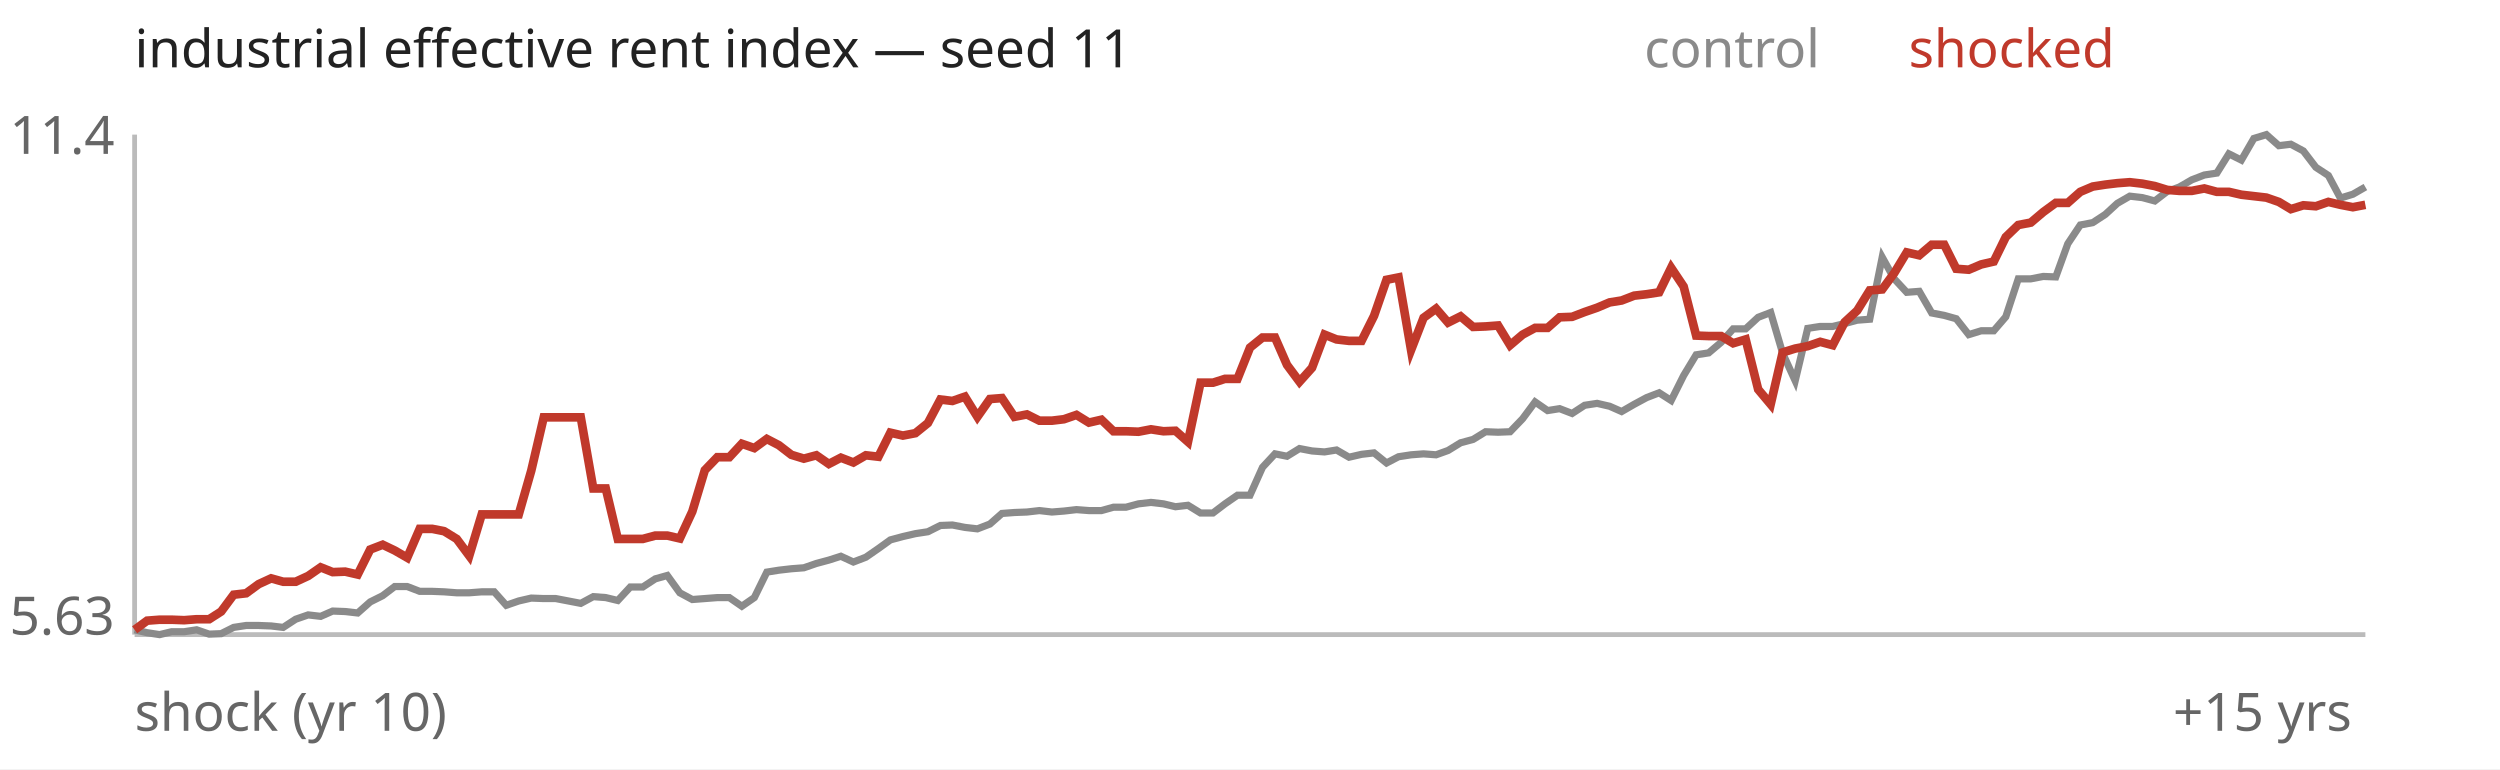
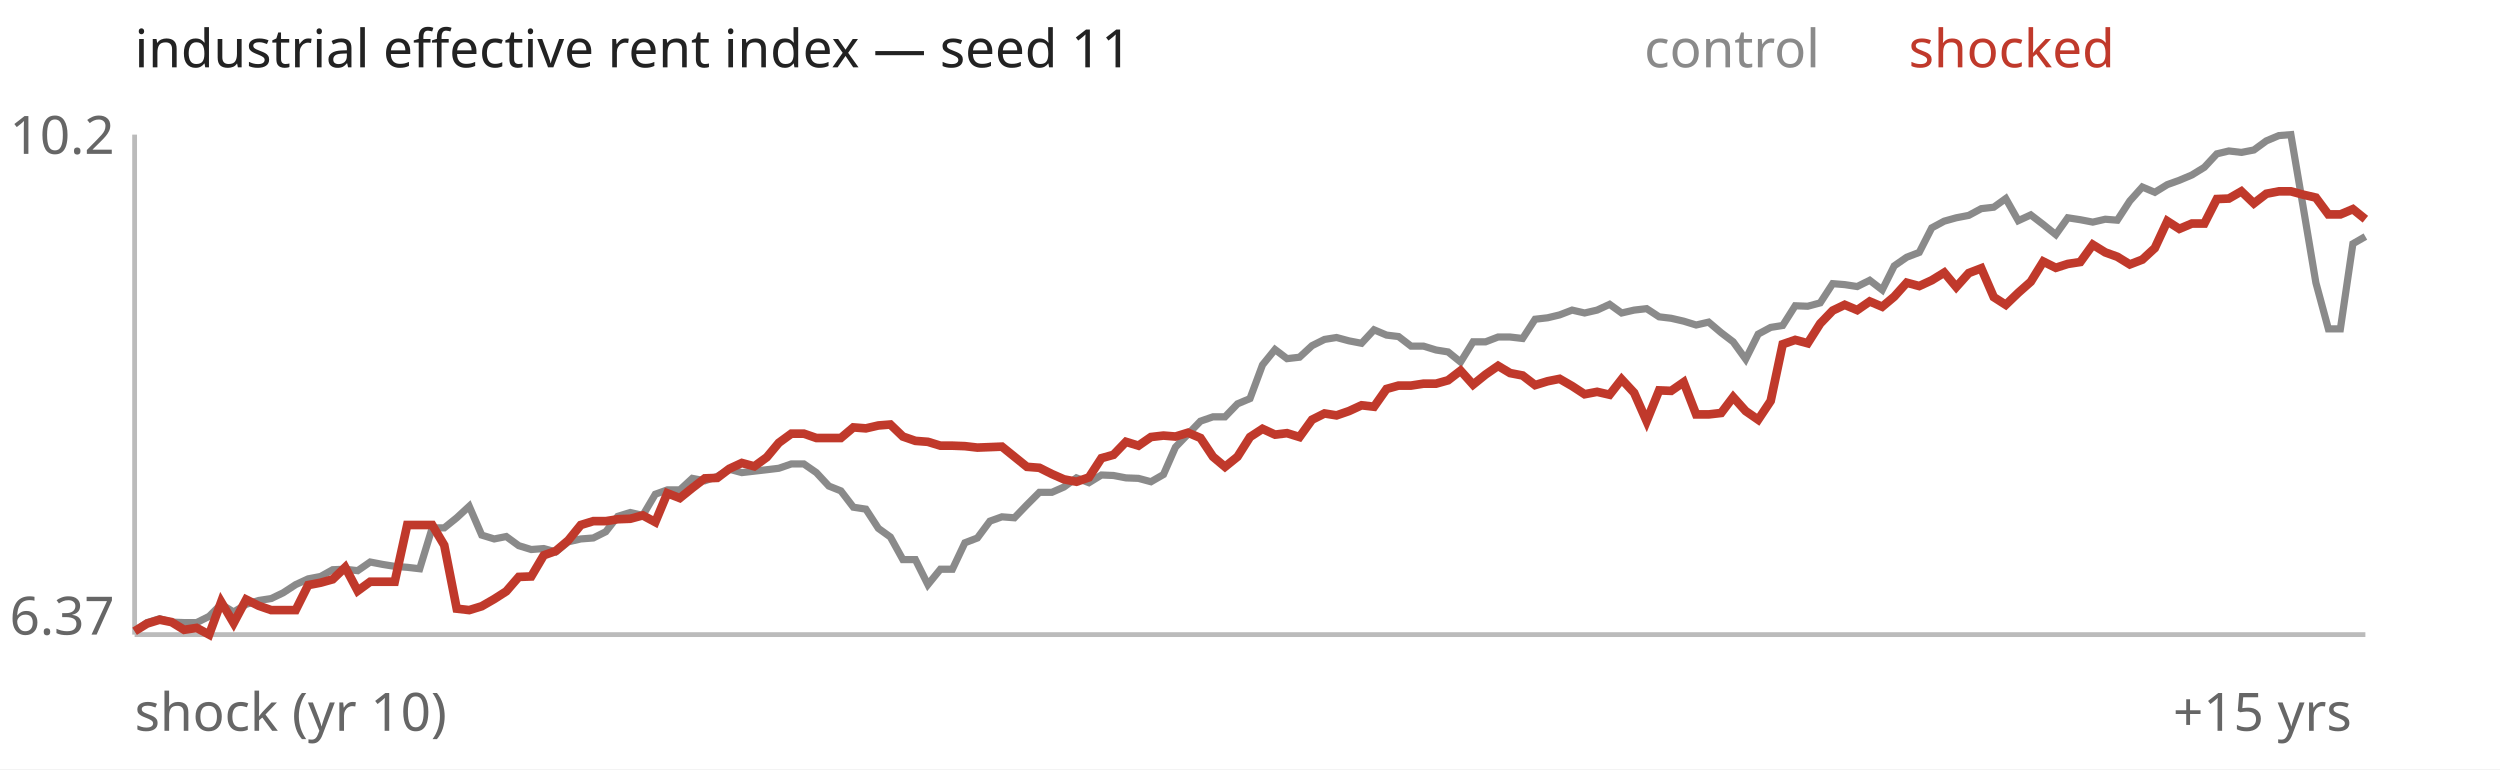
<svg xmlns="http://www.w3.org/2000/svg" width="520" height="160" viewBox="0 0 520 160" font-family="sans-serif" font-size="11">
  <rect width="520" height="160" fill="#fff" />
  <text x="28" y="14" fill="#222">industrial effective rent index — seed 11</text>
  <line x1="28" y1="132" x2="492" y2="132" stroke="#bbb" />
  <line x1="28" y1="28" x2="28" y2="132" stroke="#bbb" />
-   <text x="2" y="32" fill="#666">11.4</text>
-   <text x="2" y="132" fill="#666">5.63</text>
+   <text x="2" y="32" fill="#666">10.2</text>
+   <text x="2" y="132" fill="#666">6.37</text>
  <text x="28" y="152" fill="#666">shock (yr 10)</text>
  <text x="452" y="152" fill="#666">+15 yrs</text>
-   <polyline fill="none" stroke="#8a8a8a" stroke-width="1.5" points="28.0,131.0 30.6,131.6 33.2,132.0 35.7,131.4 38.3,131.4 40.9,131.0 43.5,131.9 46.0,131.8 48.6,130.5 51.2,130.1 53.8,130.1 56.4,130.2 58.9,130.5 61.5,128.8 64.1,127.9 66.7,128.2 69.2,127.1 71.8,127.2 74.4,127.5 77.0,125.2 79.6,123.9 82.1,122.0 84.7,122.0 87.3,123.0 89.9,123.0 92.4,123.1 95.0,123.3 97.6,123.3 100.2,123.1 102.8,123.1 105.3,125.9 107.9,125.0 110.5,124.4 113.1,124.5 115.6,124.5 118.2,125.0 120.8,125.5 123.4,124.1 126.0,124.3 128.5,124.9 131.1,122.1 133.7,122.1 136.3,120.4 138.8,119.7 141.4,123.3 144.0,124.7 146.6,124.5 149.2,124.3 151.7,124.3 154.3,126.1 156.9,124.3 159.5,119.0 162.0,118.6 164.6,118.3 167.2,118.1 169.8,117.2 172.4,116.5 174.9,115.7 177.5,116.9 180.1,115.9 182.7,114.1 185.2,112.3 187.8,111.6 190.4,111.0 193.0,110.6 195.6,109.3 198.1,109.2 200.7,109.7 203.3,110.0 205.9,109.0 208.4,106.8 211.0,106.6 213.6,106.5 216.2,106.2 218.8,106.5 221.3,106.3 223.9,106.0 226.5,106.2 229.1,106.2 231.6,105.5 234.2,105.5 236.8,104.8 239.4,104.5 242.0,104.8 244.5,105.4 247.1,105.1 249.7,106.7 252.3,106.7 254.8,104.8 257.4,103.0 260.0,103.0 262.6,97.2 265.2,94.4 267.7,94.9 270.3,93.3 272.9,93.8 275.5,94.0 278.0,93.6 280.6,95.1 283.2,94.5 285.8,94.2 288.4,96.3 290.9,95.0 293.5,94.6 296.1,94.4 298.7,94.6 301.2,93.7 303.8,92.1 306.4,91.4 309.0,89.8 311.6,89.9 314.1,89.8 316.7,87.1 319.3,83.6 321.9,85.4 324.4,85.0 327.0,86.0 329.6,84.3 332.2,83.9 334.8,84.5 337.3,85.6 339.9,84.1 342.5,82.7 345.1,81.7 347.6,83.3 350.2,78.1 352.8,73.8 355.4,73.4 358.0,71.2 360.5,68.4 363.1,68.4 365.7,66.0 368.3,65.0 370.8,73.5 373.4,79.2 376.0,68.3 378.6,67.9 381.2,67.9 383.7,67.3 386.3,66.6 388.9,66.4 391.5,53.5 394.0,58.0 396.6,60.8 399.2,60.6 401.8,65.1 404.4,65.6 406.9,66.3 409.5,69.6 412.1,68.8 414.7,68.8 417.2,65.9 419.8,58.0 422.4,58.0 425.0,57.5 427.6,57.6 430.1,50.7 432.7,46.8 435.3,46.3 437.9,44.6 440.4,42.3 443.0,40.8 445.6,41.1 448.2,41.8 450.8,39.8 453.3,38.9 455.9,37.4 458.5,36.4 461.1,36.0 463.6,32.0 466.2,33.3 468.8,28.8 471.4,28.0 474.0,30.3 476.5,30.0 479.1,31.4 481.7,34.8 484.3,36.5 486.8,41.2 489.4,40.4 492.0,38.9" />
-   <polyline fill="none" stroke="#c0392b" stroke-width="1.8" points="28.0,131.0 30.6,129.1 33.2,128.9 35.7,128.9 38.3,129.0 40.9,128.8 43.5,128.8 46.0,127.2 48.6,123.7 51.2,123.4 53.8,121.5 56.4,120.3 58.9,121.0 61.5,121.0 64.1,119.8 66.7,118.0 69.2,119.0 71.8,118.9 74.4,119.5 77.0,114.3 79.6,113.3 82.1,114.5 84.7,116.0 87.3,110.0 89.9,110.0 92.4,110.5 95.0,112.1 97.6,115.6 100.2,107.0 102.8,107.0 105.3,107.0 107.9,107.0 110.5,97.9 113.1,86.8 115.6,86.8 118.2,86.8 120.8,86.8 123.4,101.6 126.0,101.6 128.5,112.1 131.1,112.1 133.7,112.1 136.3,111.4 138.8,111.4 141.4,112.0 144.0,106.4 146.6,97.8 149.2,95.1 151.7,95.1 154.3,92.3 156.9,93.2 159.5,91.3 162.0,92.6 164.6,94.6 167.2,95.4 169.8,94.7 172.4,96.5 174.9,95.2 177.5,96.2 180.1,94.7 182.7,95.0 185.2,90.0 187.8,90.6 190.4,90.1 193.0,88.0 195.6,83.1 198.1,83.4 200.7,82.5 203.3,86.7 205.9,83.0 208.4,82.8 211.0,86.7 213.6,86.2 216.2,87.5 218.8,87.5 221.3,87.2 223.9,86.3 226.5,87.9 229.1,87.3 231.6,89.7 234.2,89.7 236.8,89.8 239.4,89.3 242.0,89.7 244.5,89.6 247.1,91.9 249.7,79.6 252.3,79.6 254.8,78.8 257.4,78.8 260.0,72.3 262.6,70.2 265.2,70.2 267.7,75.9 270.3,79.4 272.9,76.5 275.5,69.6 278.0,70.6 280.6,70.9 283.2,70.9 285.8,65.7 288.4,58.2 290.9,57.7 293.5,72.8 296.1,66.1 298.7,64.2 301.2,67.1 303.8,65.8 306.4,68.0 309.0,67.9 311.6,67.7 314.1,71.8 316.7,69.6 319.3,68.2 321.9,68.2 324.4,66.0 327.0,65.9 329.6,64.9 332.2,64.0 334.8,62.9 337.3,62.5 339.9,61.5 342.5,61.2 345.1,60.8 347.6,55.7 350.2,59.6 352.8,69.8 355.4,69.9 358.0,69.9 360.5,71.4 363.1,70.6 365.7,81.0 368.3,84.1 370.8,73.3 373.4,72.5 376.0,72.0 378.6,71.1 381.2,71.8 383.7,67.0 386.3,64.6 388.9,60.4 391.5,60.2 394.0,56.8 396.6,52.5 399.2,53.1 401.8,50.9 404.4,50.9 406.9,55.9 409.5,56.1 412.1,55.0 414.7,54.4 417.2,49.3 419.8,46.8 422.4,46.3 425.0,44.1 427.6,42.2 430.1,42.2 432.7,39.9 435.3,38.8 437.9,38.4 440.4,38.1 443.0,37.9 445.6,38.2 448.2,38.7 450.8,39.5 453.3,39.7 455.9,39.7 458.5,39.2 461.1,39.9 463.6,39.9 466.2,40.5 468.8,40.8 471.4,41.1 474.0,42.0 476.5,43.5 479.1,42.7 481.7,42.9 484.3,42.0 486.8,42.6 489.4,43.1 492.0,42.6" />
+   <polyline fill="none" stroke="#8a8a8a" stroke-width="1.5" points="28.0,131.3 30.6,129.5 33.2,128.7 35.7,129.4 38.3,129.5 40.9,129.5 43.5,128.2 46.0,125.7 48.6,127.3 51.2,125.7 53.8,124.9 56.4,124.5 58.9,123.3 61.5,121.6 64.1,120.4 66.7,119.9 69.2,118.5 71.8,118.4 74.4,118.7 77.0,116.9 79.6,117.4 82.1,117.8 84.7,118.0 87.3,118.3 89.9,109.8 92.4,109.8 95.0,107.7 97.6,105.3 100.2,111.3 102.8,112.1 105.3,111.6 107.9,113.5 110.5,114.3 113.1,114.1 115.6,114.8 118.2,112.7 120.8,112.1 123.4,111.9 126.0,110.6 128.5,107.4 131.1,106.6 133.7,107.2 136.3,102.8 138.8,101.9 141.4,101.9 144.0,99.5 146.6,100.0 149.2,99.1 151.7,97.6 154.3,98.3 156.9,98.0 159.5,97.7 162.0,97.4 164.6,96.5 167.2,96.5 169.8,98.3 172.4,101.1 174.9,102.1 177.5,105.5 180.1,105.9 182.7,109.9 185.2,111.7 187.8,116.4 190.4,116.4 193.0,121.6 195.6,118.4 198.1,118.4 200.7,112.9 203.3,111.9 205.9,108.4 208.4,107.5 211.0,107.7 213.6,105.0 216.2,102.4 218.8,102.4 221.3,101.3 223.9,99.4 226.5,100.4 229.1,98.8 231.6,98.9 234.2,99.4 236.8,99.5 239.4,100.2 242.0,98.7 244.5,93.0 247.1,90.3 249.7,87.6 252.3,86.7 254.8,86.7 257.4,84.0 260.0,82.9 262.6,75.9 265.2,72.7 267.7,74.6 270.3,74.3 272.9,71.9 275.5,70.6 278.0,70.2 280.6,70.9 283.2,71.4 285.8,68.6 288.4,69.7 290.9,70.0 293.5,72.0 296.1,72.0 298.7,72.8 301.2,73.2 303.8,75.3 306.4,71.1 309.0,71.1 311.6,70.1 314.1,70.1 316.7,70.4 319.3,66.4 321.9,66.1 324.4,65.5 327.0,64.5 329.6,65.1 332.2,64.5 334.8,63.3 337.3,65.1 339.9,64.5 342.5,64.2 345.1,65.9 347.6,66.2 350.2,66.8 352.8,67.6 355.4,67.0 358.0,69.2 360.5,71.1 363.1,74.7 365.7,69.5 368.3,68.1 370.8,67.7 373.4,63.6 376.0,63.7 378.6,63.0 381.2,59.0 383.7,59.2 386.3,59.6 388.9,58.3 391.5,60.3 394.0,55.3 396.6,53.5 399.2,52.5 401.8,47.4 404.4,46.0 406.9,45.3 409.5,44.8 412.1,43.4 414.7,43.1 417.2,41.3 419.8,45.9 422.4,44.7 425.0,46.7 427.6,48.8 430.1,45.3 432.7,45.7 435.3,46.2 437.9,45.6 440.4,45.8 443.0,41.8 445.6,38.9 448.2,40.0 450.8,38.4 453.3,37.5 455.9,36.4 458.5,34.8 461.1,32.0 463.6,31.4 466.2,31.7 468.8,31.2 471.4,29.3 474.0,28.2 476.5,28.0 479.1,43.3 481.7,58.8 484.3,68.4 486.8,68.4 489.4,50.7 492.0,49.2" />
+   <polyline fill="none" stroke="#c0392b" stroke-width="1.8" points="28.0,131.3 30.6,129.7 33.2,128.9 35.7,129.4 38.3,131.0 40.9,130.6 43.5,132.0 46.0,125.2 48.6,129.6 51.2,124.7 53.8,126.0 56.4,126.9 58.9,126.9 61.5,126.9 64.1,121.7 66.7,121.2 69.2,120.5 71.8,118.0 74.4,122.9 77.0,121.0 79.6,121.0 82.1,121.0 84.7,109.2 87.3,109.2 89.9,109.2 92.4,113.4 95.0,126.6 97.6,126.9 100.2,126.1 102.8,124.6 105.3,123.0 107.9,120.0 110.5,119.9 113.1,115.5 115.6,114.6 118.2,112.4 120.8,109.2 123.4,108.4 126.0,108.4 128.5,108.0 131.1,107.9 133.7,107.2 136.3,108.6 138.8,102.6 141.4,103.6 144.0,101.5 146.6,99.5 149.2,99.4 151.7,97.5 154.3,96.3 156.9,97.0 159.5,95.1 162.0,92.1 164.6,90.2 167.2,90.2 169.8,91.1 172.4,91.1 174.9,91.1 177.5,88.9 180.1,89.1 182.7,88.5 185.2,88.3 187.8,90.8 190.4,91.7 193.0,91.9 195.6,92.7 198.1,92.7 200.7,92.8 203.3,93.1 205.9,93.0 208.4,92.9 211.0,95.0 213.6,97.1 216.2,97.3 218.8,98.6 221.3,99.7 223.9,100.2 226.5,99.3 229.1,95.3 231.6,94.6 234.2,91.9 236.8,92.7 239.4,90.9 242.0,90.6 244.5,90.8 247.1,90.0 249.7,91.1 252.3,95.0 254.8,97.1 257.4,95.0 260.0,90.9 262.6,89.2 265.2,90.4 267.7,90.1 270.3,90.9 272.9,87.3 275.5,86.0 278.0,86.4 280.6,85.5 283.2,84.3 285.8,84.6 288.4,80.9 290.9,80.2 293.5,80.2 296.1,79.8 298.7,79.8 301.2,79.1 303.8,77.1 306.4,80.0 309.0,77.9 311.6,76.1 314.1,77.6 316.7,78.1 319.3,80.1 321.9,79.3 324.4,78.8 327.0,80.3 329.6,82.0 332.2,81.5 334.8,82.1 337.3,78.9 339.9,81.7 342.5,87.6 345.1,81.2 347.6,81.3 350.2,79.5 352.8,86.2 355.4,86.2 358.0,85.9 360.5,82.6 363.1,85.5 365.7,87.3 368.3,83.4 370.8,71.6 373.4,70.7 376.0,71.4 378.6,67.3 381.2,64.6 383.7,63.4 386.3,64.5 388.9,62.7 391.5,63.8 394.0,61.7 396.6,58.8 399.2,59.5 401.8,58.3 404.4,56.7 406.9,59.7 409.5,56.8 412.1,55.8 414.7,61.8 417.2,63.4 419.8,60.9 422.4,58.6 425.0,54.4 427.6,55.7 430.1,54.9 432.7,54.5 435.3,50.9 437.9,52.5 440.4,53.4 443.0,55.0 445.6,54.0 448.2,51.6 450.8,46.0 453.3,47.6 455.9,46.5 458.5,46.5 461.1,41.4 463.6,41.3 466.2,39.8 468.8,42.3 471.4,40.3 474.0,39.8 476.5,39.8 479.1,40.5 481.7,41.1 484.3,44.6 486.8,44.6 489.4,43.5 492.0,45.6" />
  <text x="342" y="14" fill="#8a8a8a">control</text>
  <text x="397" y="14" fill="#c0392b">shocked</text>
</svg>
